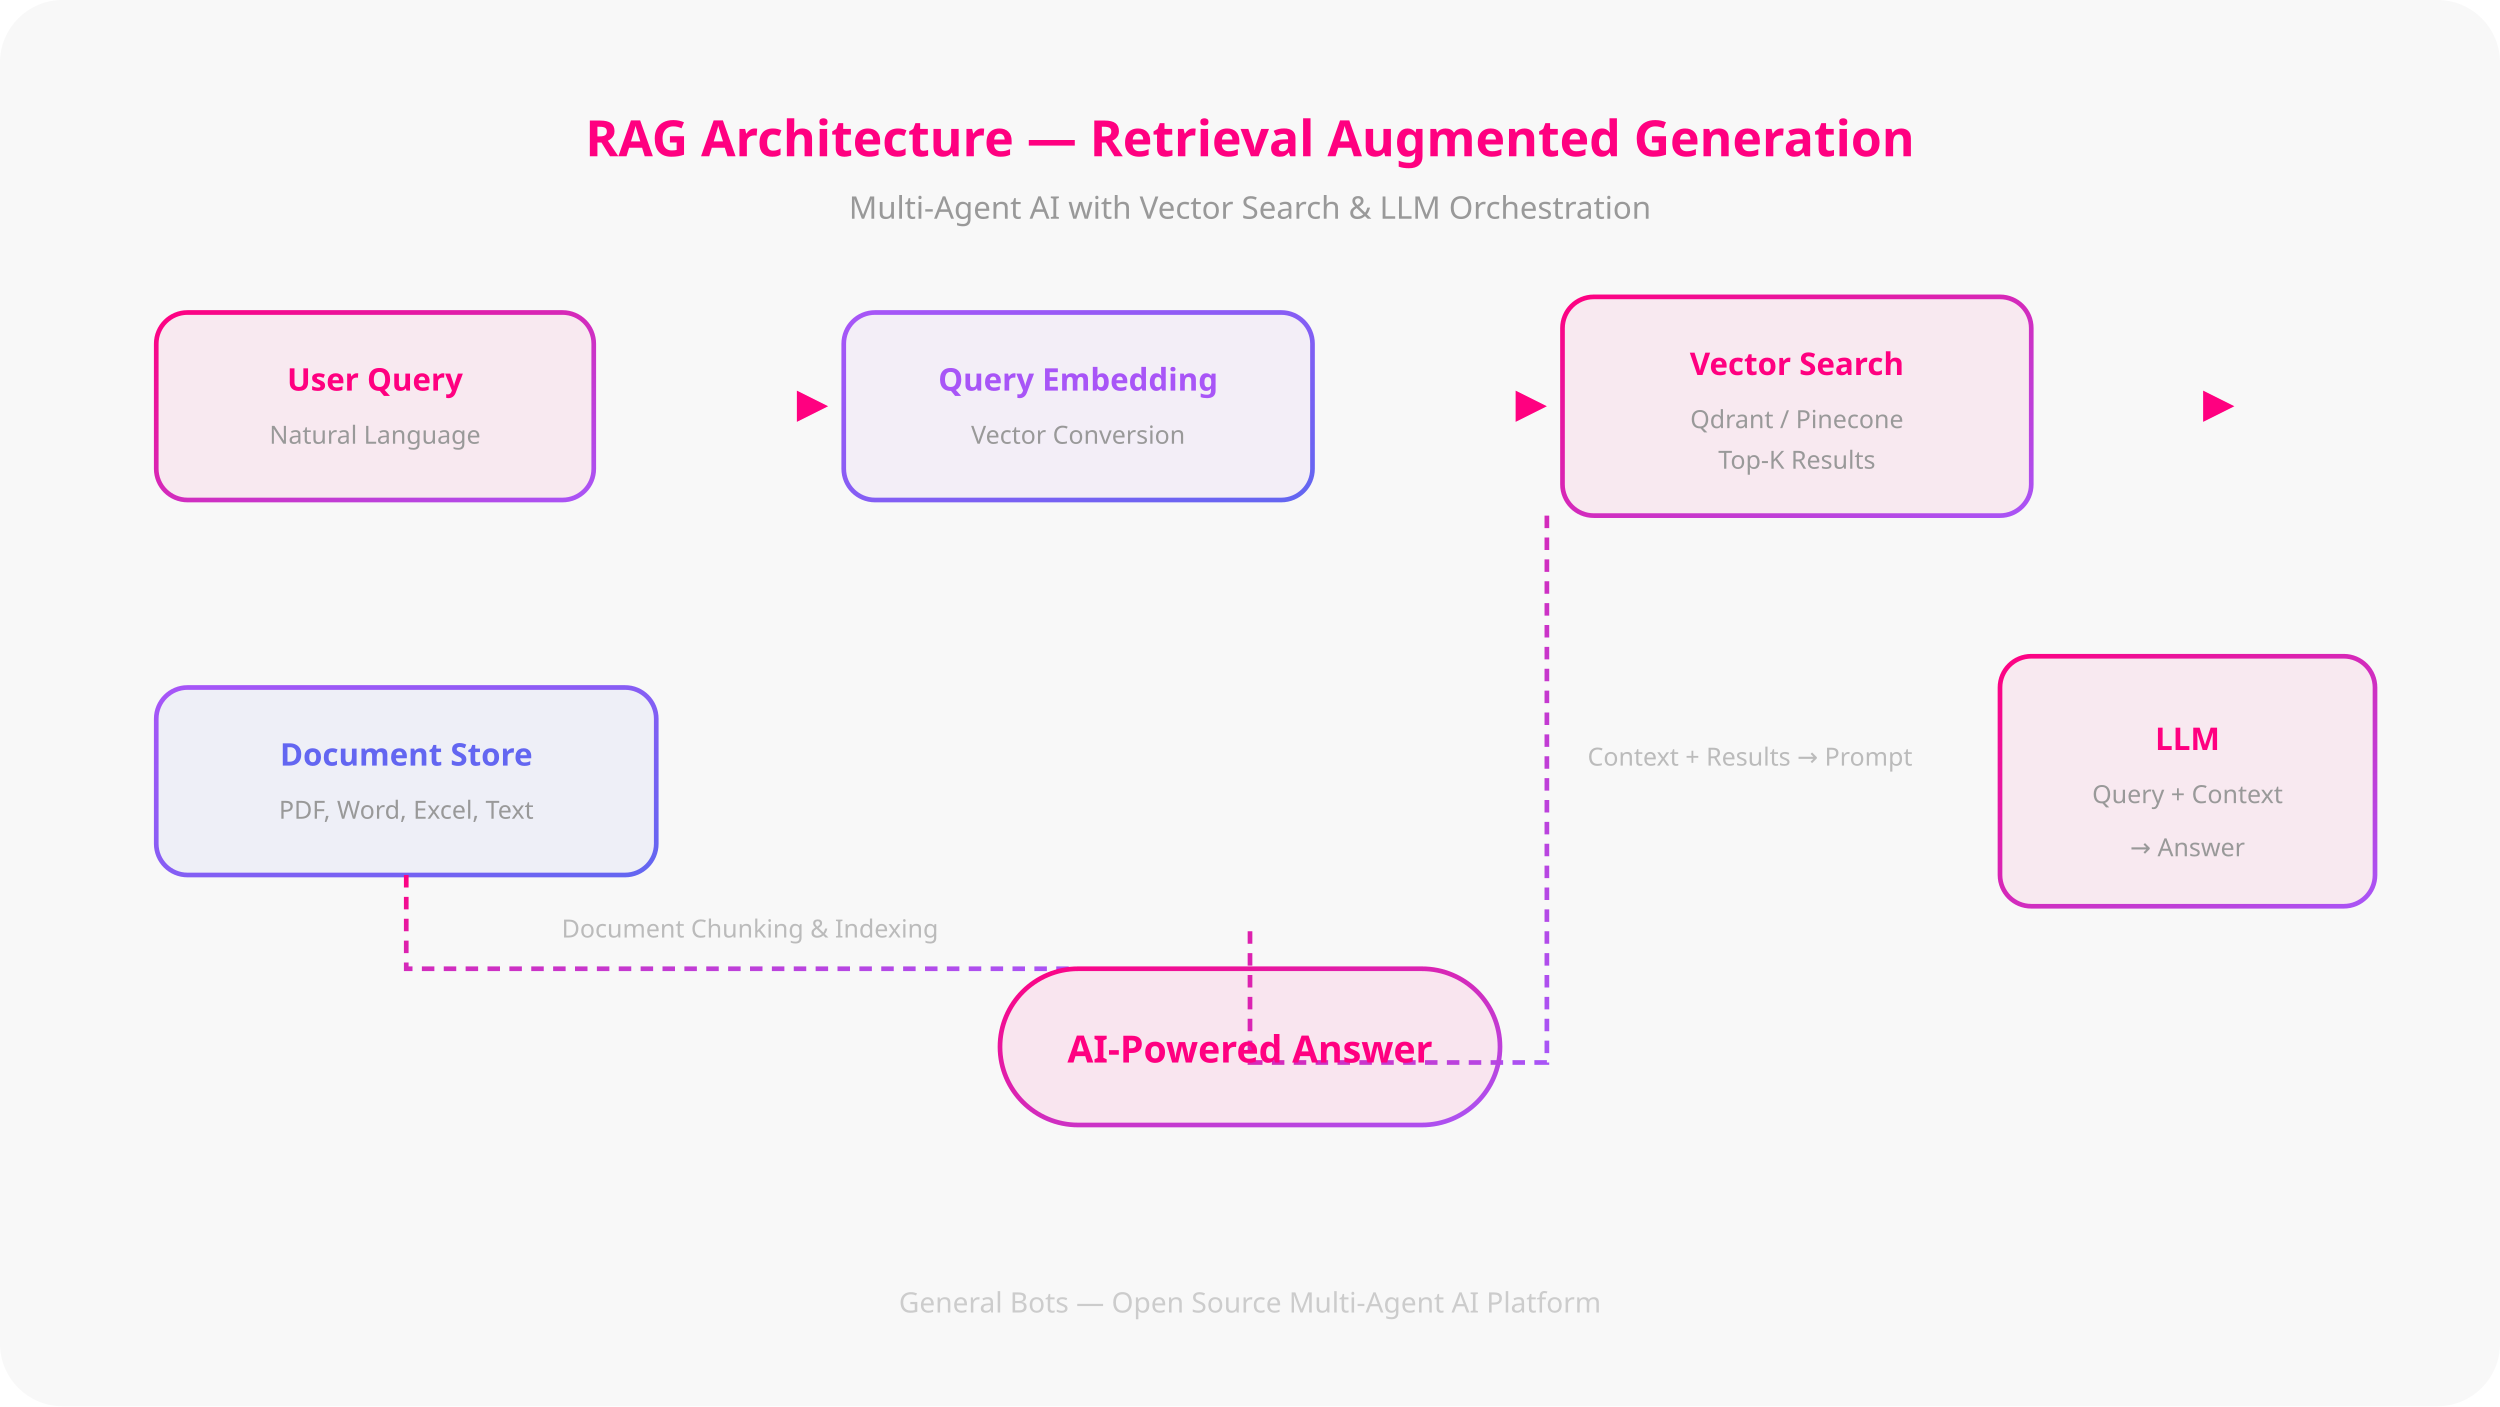
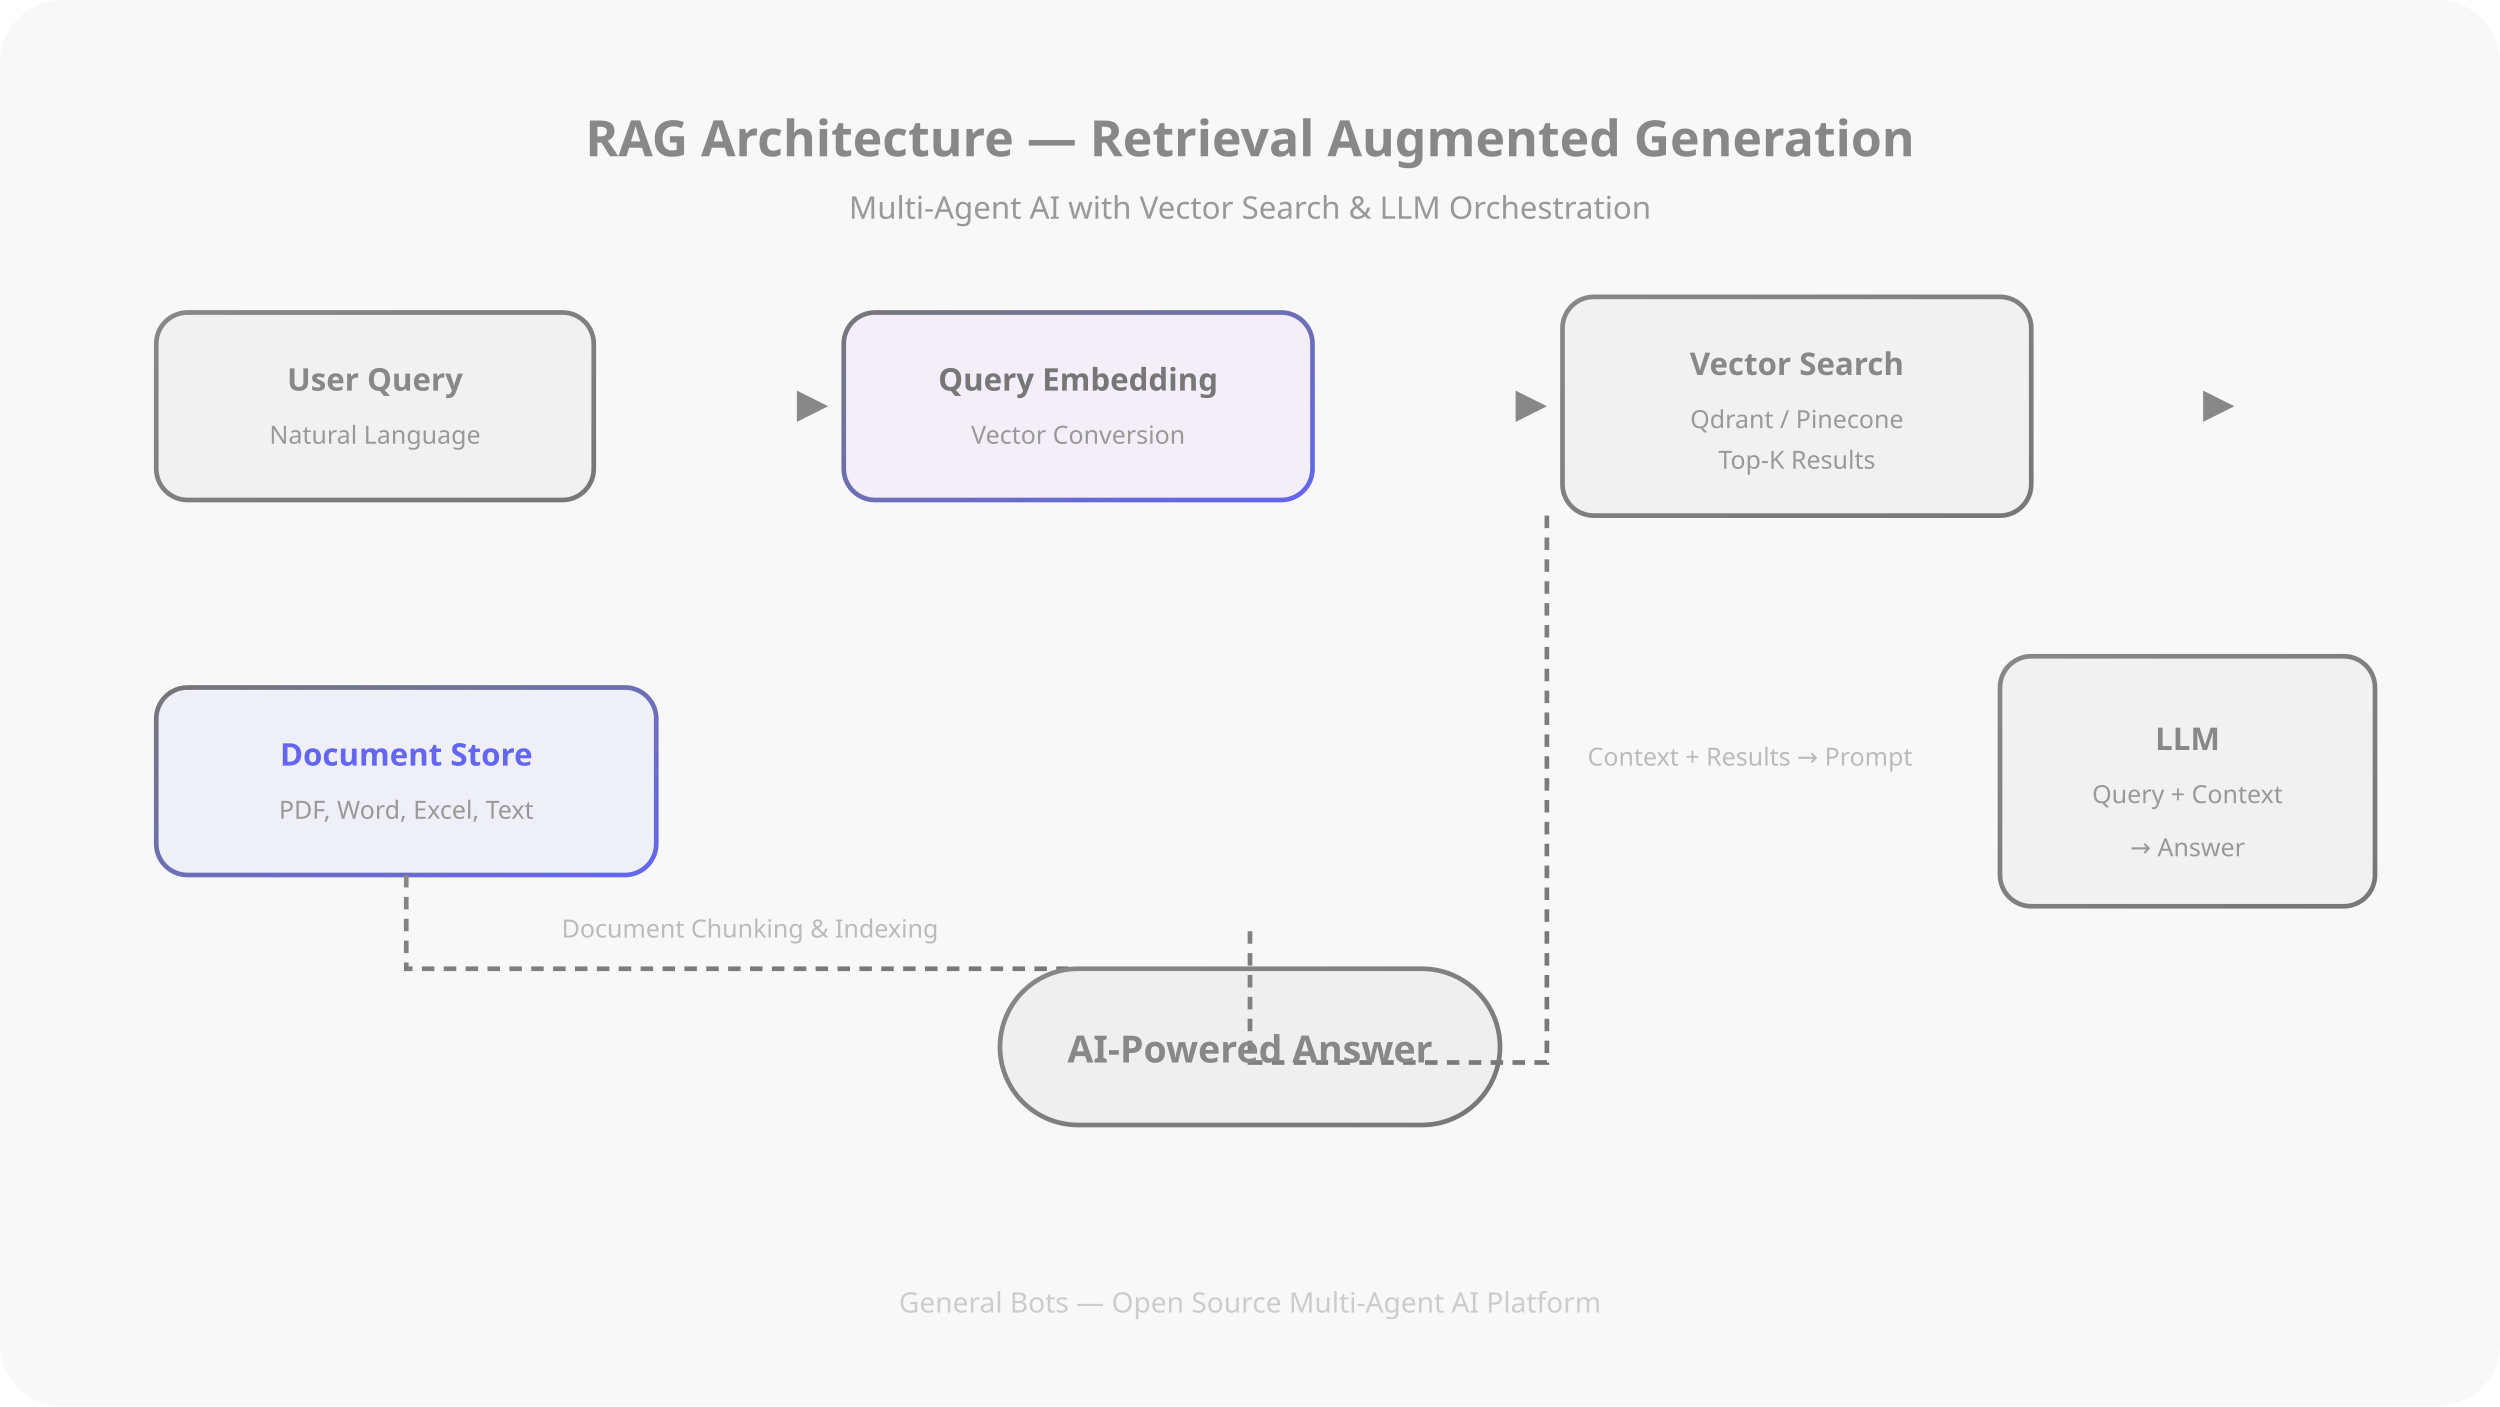
<svg xmlns="http://www.w3.org/2000/svg" width="800" height="450" viewBox="0 0 800 450" fill="none">
  <defs>
    <linearGradient id="pg" x1="0" y1="0" x2="1" y2="1">
-       <stop offset="0%" stop-color="#ff0080" />
-       <stop offset="100%" stop-color="#a855f7" />
+       <stop offset="0%" stop-color="#888888" />
+       <stop offset="100%" stop-color="#777777" />
    </linearGradient>
    <linearGradient id="pg2" x1="0" y1="0" x2="1" y2="1">
-       <stop offset="0%" stop-color="#a855f7" />
+       <stop offset="0%" stop-color="#777777" />
      <stop offset="100%" stop-color="#6366f1" />
    </linearGradient>
  </defs>
  <rect width="800" height="450" rx="20" fill="#f8f8f8" />
-   <text x="400" y="50" text-anchor="middle" fill="#ff0080" font-family="system-ui,sans-serif" font-size="16" font-weight="700">RAG Architecture — Retrieval Augmented Generation</text>
+   <text x="400" y="50" text-anchor="middle" fill="#888888" font-family="system-ui,sans-serif" font-size="16" font-weight="700">RAG Architecture — Retrieval Augmented Generation</text>
  <text x="400" y="70" text-anchor="middle" fill="#999" font-family="system-ui,sans-serif" font-size="10">Multi-Agent AI with Vector Search &amp; LLM Orchestration</text>
-   <rect x="50" y="100" width="140" height="60" rx="10" fill="rgba(255,0,128,.06)" stroke="url(#pg)" stroke-width="1.5" />
-   <text x="120" y="125" text-anchor="middle" fill="#ff0080" font-family="system-ui,sans-serif" font-size="10" font-weight="600">User Query</text>
+   <rect x="50" y="100" width="140" height="60" rx="10" fill="rgba(136,136,136,.06)" stroke="url(#pg)" stroke-width="1.5" />
+   <text x="120" y="125" text-anchor="middle" fill="#888888" font-family="system-ui,sans-serif" font-size="10" font-weight="600">User Query</text>
  <text x="120" y="142" text-anchor="middle" fill="#999" font-family="system-ui,sans-serif" font-size="8">Natural Language</text>
  <path d="M190 130 L260 130" stroke="url(#pg)" stroke-width="2" />
-   <polygon points="255,125 265,130 255,135" fill="#ff0080" />
+   <polygon points="255,125 265,130 255,135" fill="#888888" />
  <rect x="270" y="100" width="150" height="60" rx="10" fill="rgba(168,85,247,.06)" stroke="url(#pg2)" stroke-width="1.5" />
-   <text x="345" y="125" text-anchor="middle" fill="#a855f7" font-family="system-ui,sans-serif" font-size="10" font-weight="600">Query Embedding</text>
+   <text x="345" y="125" text-anchor="middle" fill="#777777" font-family="system-ui,sans-serif" font-size="10" font-weight="600">Query Embedding</text>
  <text x="345" y="142" text-anchor="middle" fill="#999" font-family="system-ui,sans-serif" font-size="8">Vector Conversion</text>
  <path d="M420 130 L490 130" stroke="url(#pg)" stroke-width="2" />
-   <polygon points="485,125 495,130 485,135" fill="#ff0080" />
-   <rect x="500" y="95" width="150" height="70" rx="10" fill="rgba(255,0,128,.06)" stroke="url(#pg)" stroke-width="1.5" />
-   <text x="575" y="120" text-anchor="middle" fill="#ff0080" font-family="system-ui,sans-serif" font-size="10" font-weight="600">Vector Search</text>
+   <polygon points="485,125 495,130 485,135" fill="#888888" />
+   <rect x="500" y="95" width="150" height="70" rx="10" fill="rgba(136,136,136,.06)" stroke="url(#pg)" stroke-width="1.5" />
+   <text x="575" y="120" text-anchor="middle" fill="#888888" font-family="system-ui,sans-serif" font-size="10" font-weight="600">Vector Search</text>
  <text x="575" y="137" text-anchor="middle" fill="#999" font-family="system-ui,sans-serif" font-size="8">Qdrant / Pinecone</text>
  <text x="575" y="150" text-anchor="middle" fill="#999" font-family="system-ui,sans-serif" font-size="8">Top-K Results</text>
  <path d="M650 130 L710 130" stroke="url(#pg)" stroke-width="2" />
-   <polygon points="705,125 715,130 705,135" fill="#ff0080" />
+   <polygon points="705,125 715,130 705,135" fill="#888888" />
  <rect x="50" y="220" width="160" height="60" rx="10" fill="rgba(99,102,241,.06)" stroke="url(#pg2)" stroke-width="1.5" />
  <text x="130" y="245" text-anchor="middle" fill="#6366f1" font-family="system-ui,sans-serif" font-size="10" font-weight="600">Document Store</text>
  <text x="130" y="262" text-anchor="middle" fill="#999" font-family="system-ui,sans-serif" font-size="8">PDF, Word, Excel, Text</text>
  <path d="M130 280 L130 310 L345 310" stroke="url(#pg)" stroke-width="1.5" stroke-dasharray="4 3" />
  <text x="240" y="300" text-anchor="middle" fill="#bbb" font-family="system-ui,sans-serif" font-size="8">Document Chunking &amp; Indexing</text>
-   <rect x="640" y="210" width="120" height="80" rx="10" fill="rgba(255,0,128,.06)" stroke="url(#pg)" stroke-width="1.5" />
-   <text x="700" y="240" text-anchor="middle" fill="#ff0080" font-family="system-ui,sans-serif" font-size="10" font-weight="600">LLM</text>
+   <rect x="640" y="210" width="120" height="80" rx="10" fill="rgba(136,136,136,.06)" stroke="url(#pg)" stroke-width="1.5" />
+   <text x="700" y="240" text-anchor="middle" fill="#888888" font-family="system-ui,sans-serif" font-size="10" font-weight="600">LLM</text>
  <text x="700" y="257" text-anchor="middle" fill="#999" font-family="system-ui,sans-serif" font-size="8">Query + Context</text>
  <text x="700" y="274" text-anchor="middle" fill="#999" font-family="system-ui,sans-serif" font-size="8">→ Answer</text>
  <path d="M495 165 L495 340 L400 340 L400 295" stroke="url(#pg)" stroke-width="1.5" stroke-dasharray="4 3" />
  <path d="M640 250 L635 250" stroke="url(#pg)" stroke-width="2" />
  <text x="560" y="245" text-anchor="middle" fill="#bbb" font-family="system-ui,sans-serif" font-size="8">Context + Results → Prompt</text>
-   <rect x="320" y="310" width="160" height="50" rx="25" fill="rgba(255,0,128,.08)" stroke="url(#pg)" stroke-width="1.5" />
-   <text x="400" y="340" text-anchor="middle" fill="#ff0080" font-family="system-ui,sans-serif" font-size="12" font-weight="700">AI-Powered Answer</text>
+   <rect x="320" y="310" width="160" height="50" rx="25" fill="rgba(136,136,136,.08)" stroke="url(#pg)" stroke-width="1.5" />
+   <text x="400" y="340" text-anchor="middle" fill="#888888" font-family="system-ui,sans-serif" font-size="12" font-weight="700">AI-Powered Answer</text>
  <text x="400" y="420" text-anchor="middle" fill="#ccc" font-family="system-ui,sans-serif" font-size="9">General Bots — Open Source Multi-Agent AI Platform</text>
</svg>
